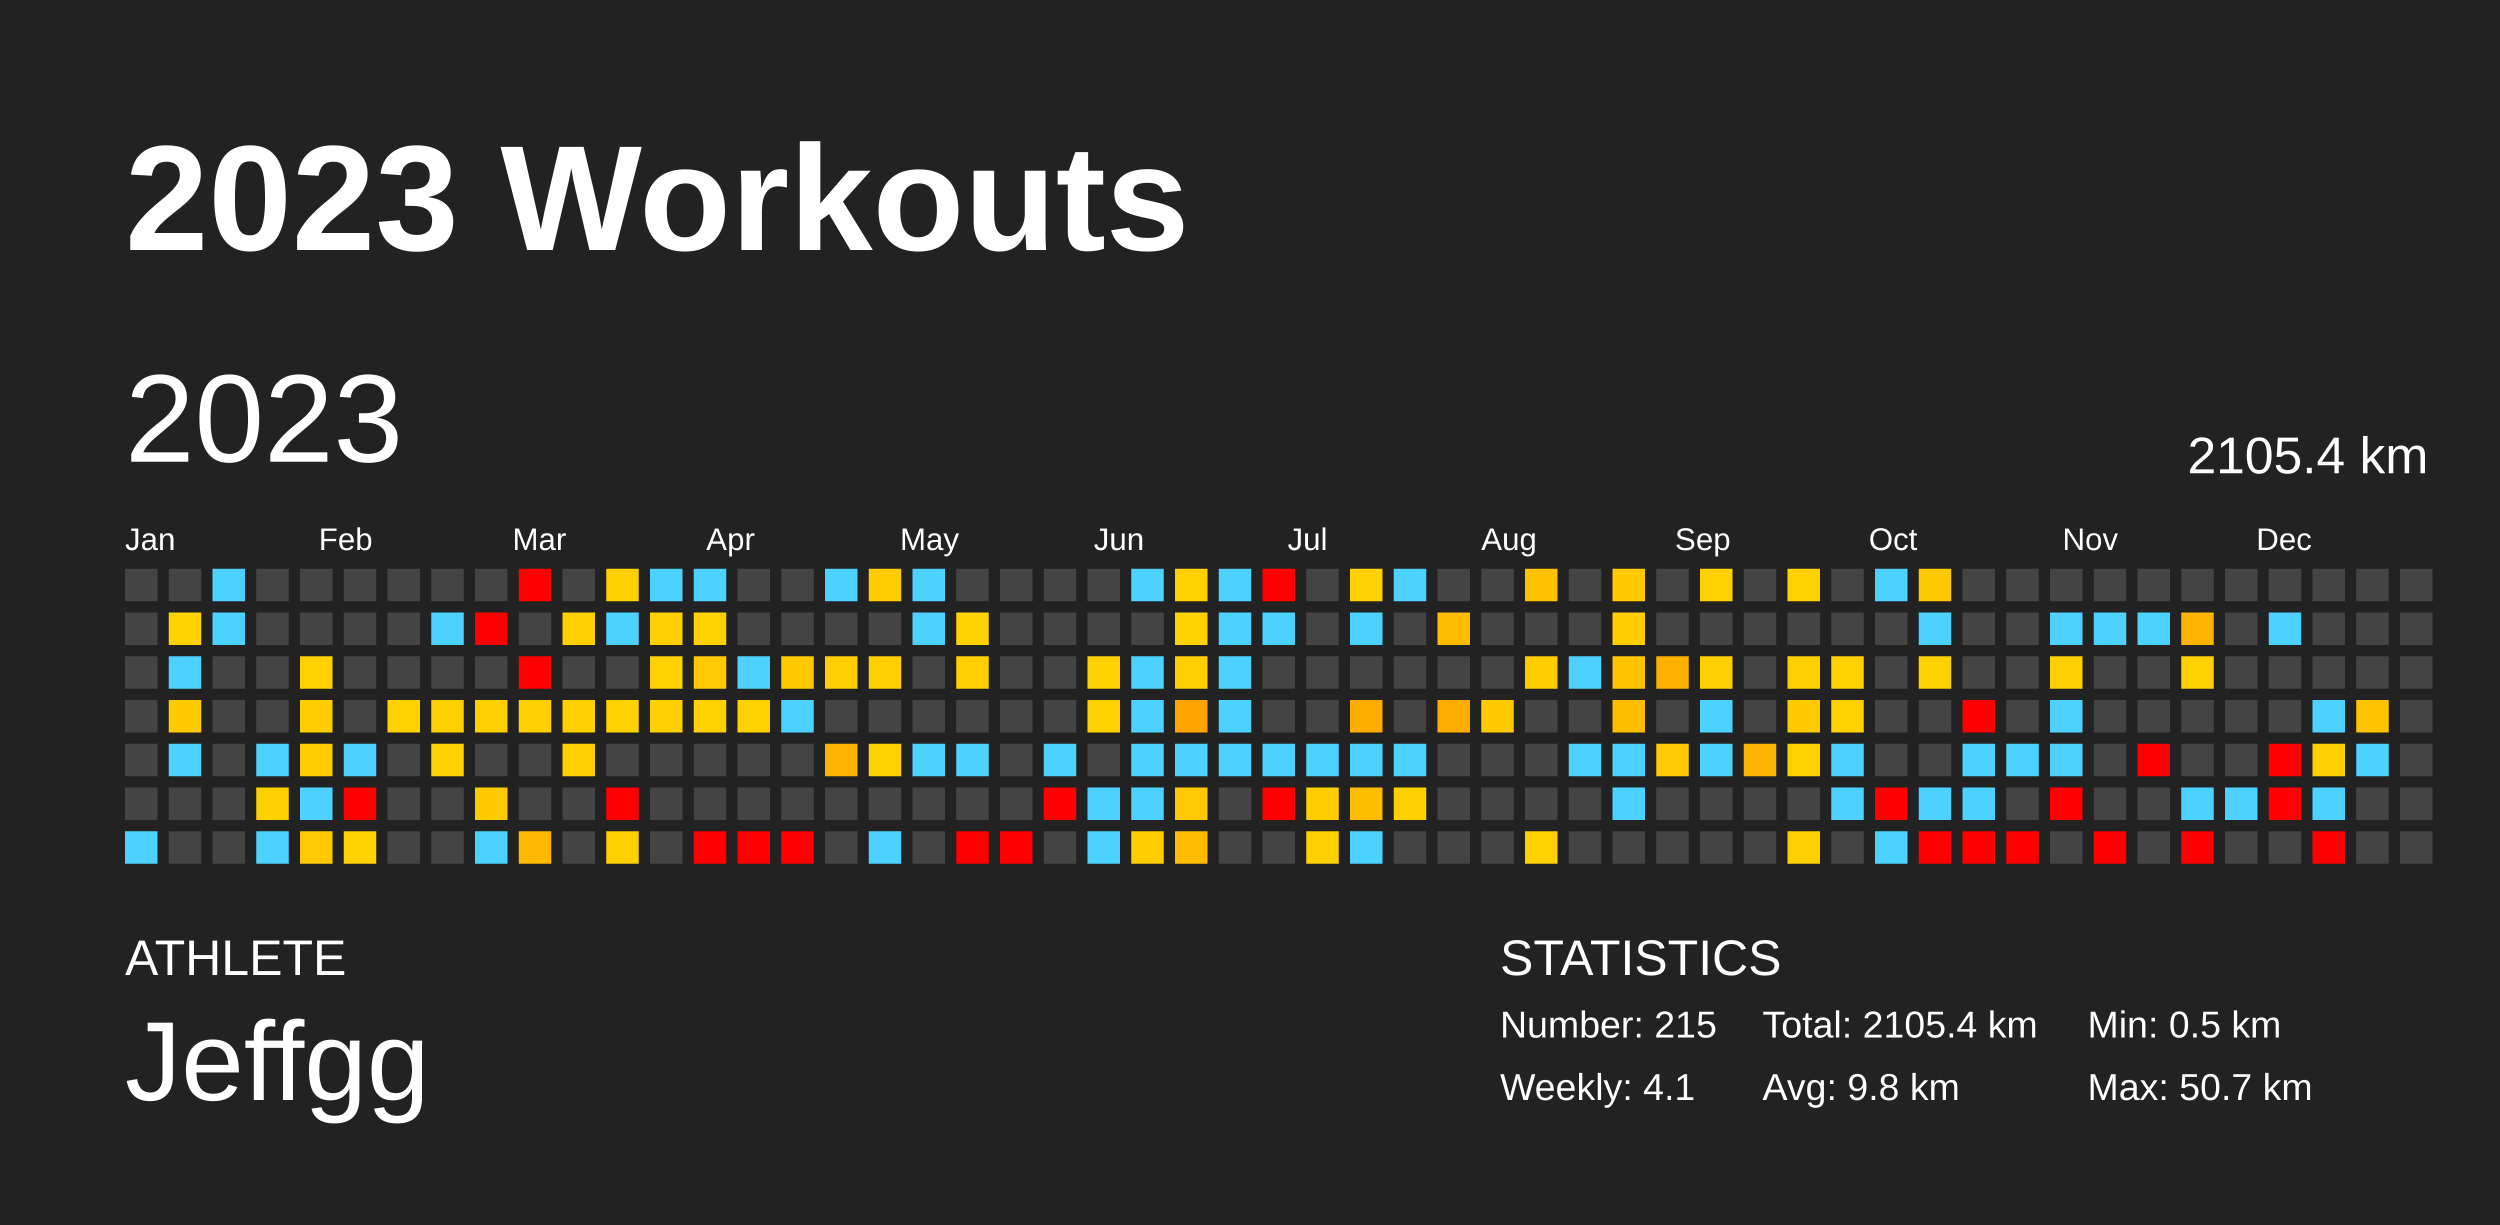
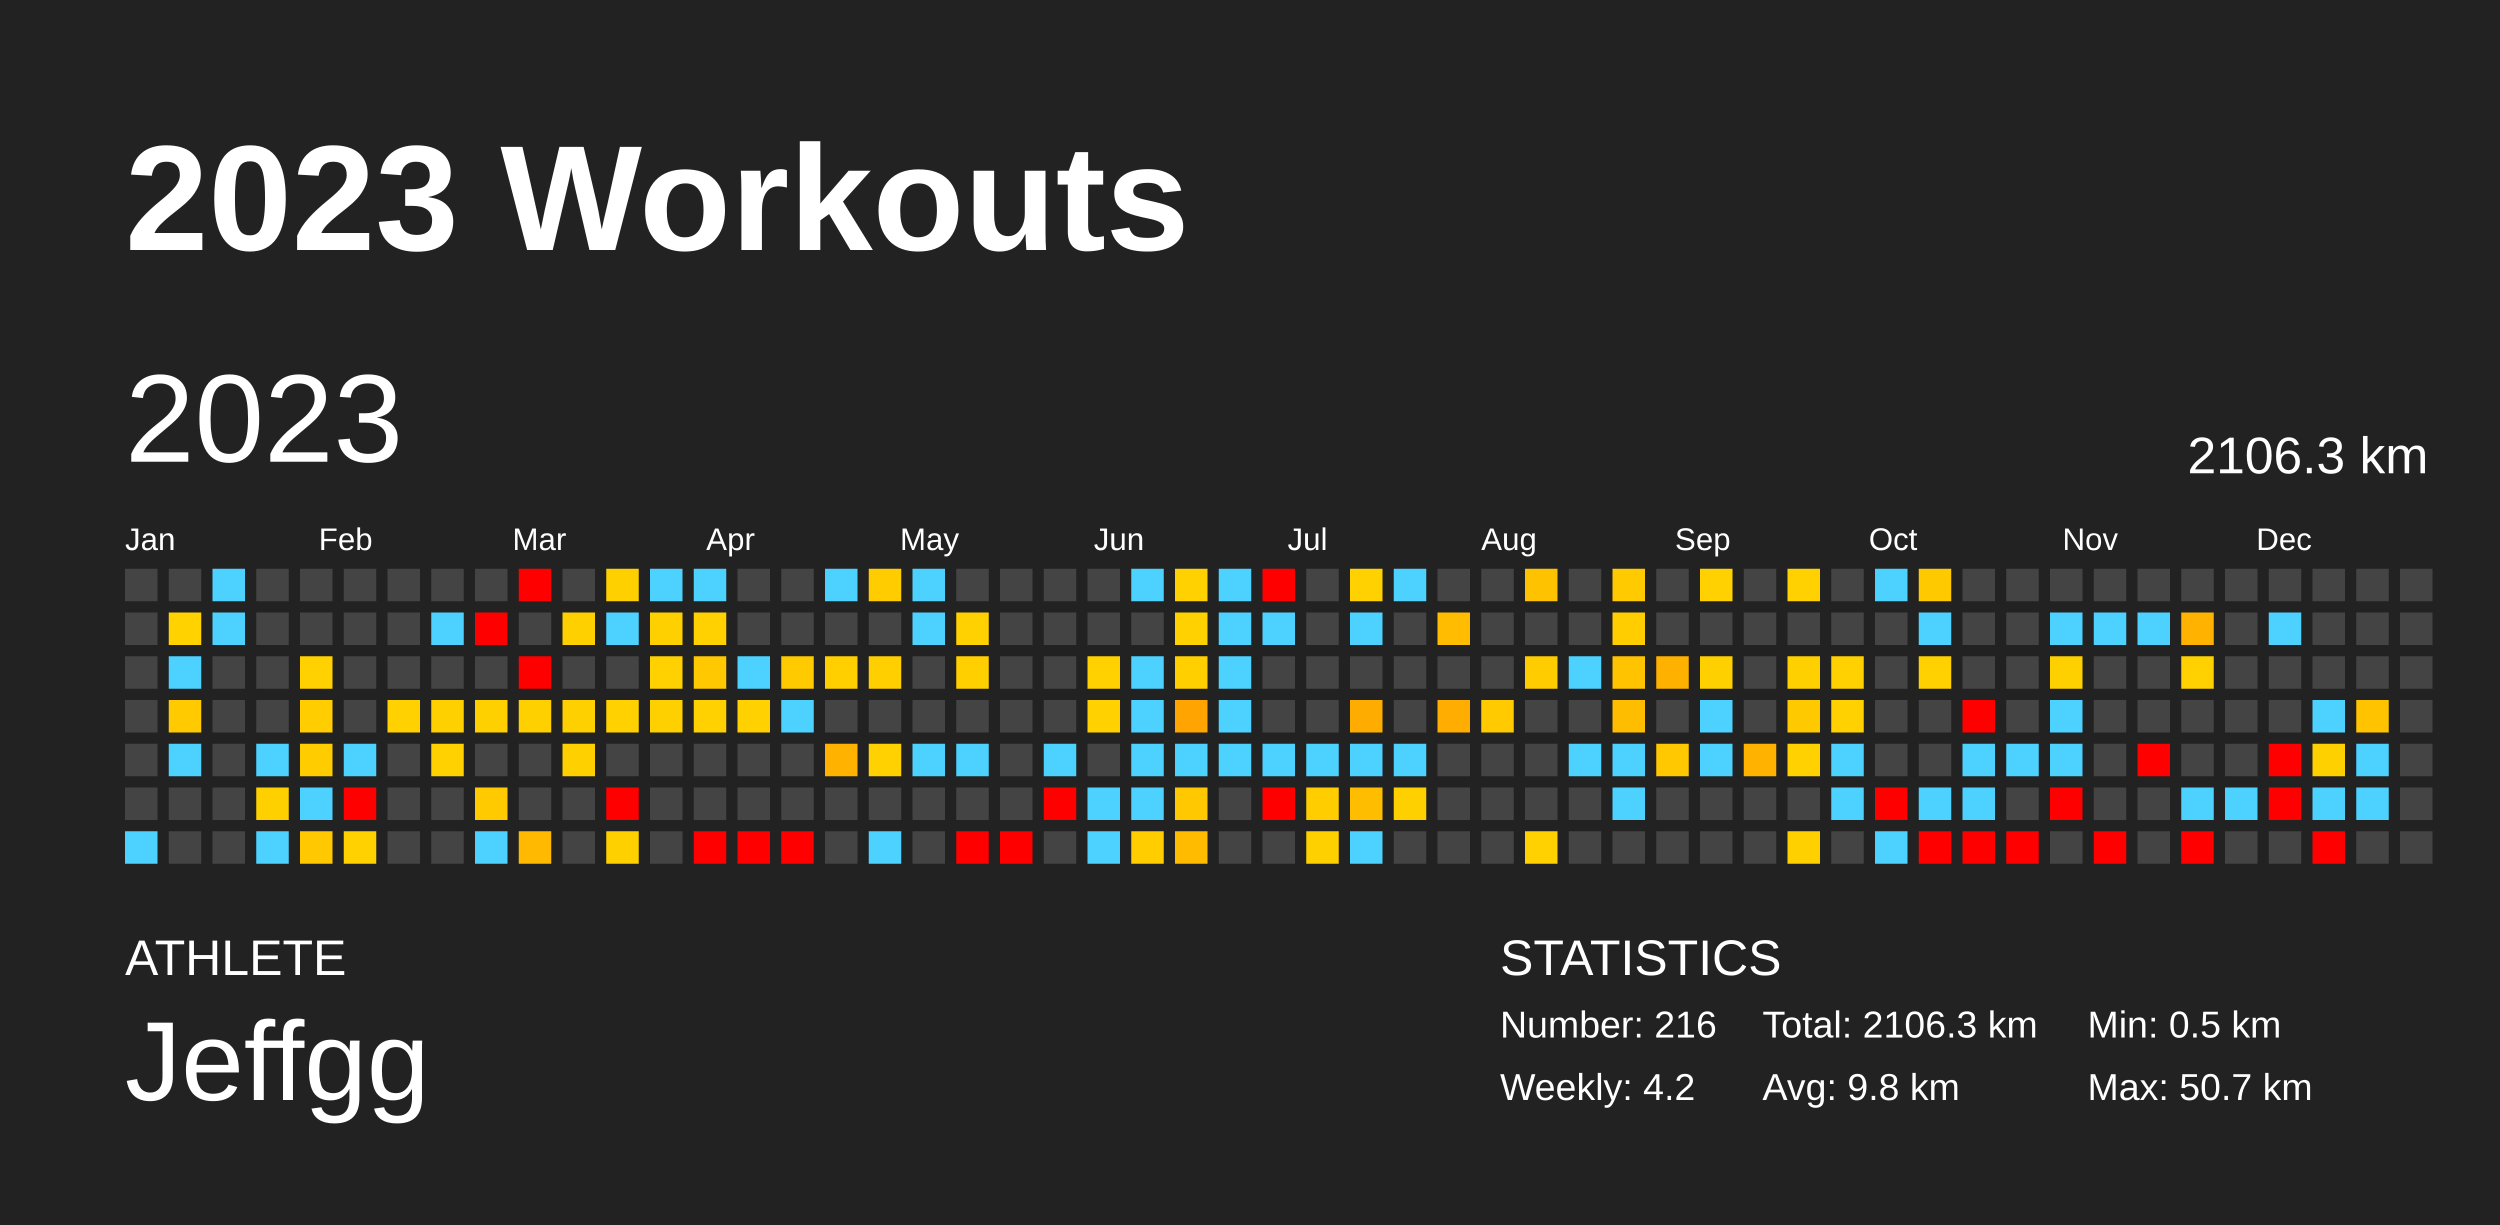
<svg xmlns="http://www.w3.org/2000/svg" baseProfile="full" height="98mm" version="1.1" viewBox="0,0,200,98" width="200mm">
  <defs />
  <rect fill="#222222" height="98" width="200" x="0" y="0" />
  <text fill="#FFFFFF" style="font-size:12px; font-family:Arial; font-weight:bold;" x="10" y="20">2023 Workouts</text>
  <text fill="#FFFFFF" style="font-size:4px; font-family:Arial" x="10" y="78">ATHLETE</text>
  <text fill="#FFFFFF" style="font-size:9px; font-family:Arial" x="10" y="88">Jeffgg</text>
  <text fill="#FFFFFF" style="font-size:4px; font-family:Arial" x="120" y="78">STATISTICS</text>
-   <text fill="#FFFFFF" style="font-size:3px; font-family:Arial" x="120" y="83">Number: 215</text>
-   <text fill="#FFFFFF" style="font-size:3px; font-family:Arial" x="120" y="88">Weekly: 4.1</text>
-   <text fill="#FFFFFF" style="font-size:3px; font-family:Arial" x="141" y="83">Total: 2105.4 km</text>
+   <text fill="#FFFFFF" style="font-size:3px; font-family:Arial" x="120" y="83">Number: 216</text>
+   <text fill="#FFFFFF" style="font-size:3px; font-family:Arial" x="120" y="88">Weekly: 4.2</text>
+   <text fill="#FFFFFF" style="font-size:3px; font-family:Arial" x="141" y="83">Total: 2106.3 km</text>
  <text fill="#FFFFFF" style="font-size:3px; font-family:Arial" x="141" y="88">Avg: 9.8 km</text>
  <text fill="#FFFFFF" style="font-size:3px; font-family:Arial" x="167" y="83">Min: 0.5 km</text>
  <text fill="#FFFFFF" style="font-size:3px; font-family:Arial" x="167" y="88">Max: 50.7 km</text>
  <text dominant-baseline="hanging" fill="#FFFFFF" style="font-size:10.0px; font-family:Arial;" x="10" y="30">2023</text>
-   <text dominant-baseline="hanging" fill="#FFFFFF" style="font-size:4.125px; font-family:Arial;" x="175" y="35">2105.4 km</text>
+   <text dominant-baseline="hanging" fill="#FFFFFF" style="font-size:4.125px; font-family:Arial;" x="175" y="35">2106.3 km</text>
  <text fill="#FFFFFF" style="font-size:2.5px; font-family:Arial" x="10.0" y="44">Jan</text>
  <text fill="#FFFFFF" style="font-size:2.5px; font-family:Arial" x="25.5" y="44">Feb</text>
  <text fill="#FFFFFF" style="font-size:2.5px; font-family:Arial" x="41.0" y="44">Mar</text>
  <text fill="#FFFFFF" style="font-size:2.5px; font-family:Arial" x="56.5" y="44">Apr</text>
  <text fill="#FFFFFF" style="font-size:2.5px; font-family:Arial" x="72.0" y="44">May</text>
  <text fill="#FFFFFF" style="font-size:2.5px; font-family:Arial" x="87.5" y="44">Jun</text>
  <text fill="#FFFFFF" style="font-size:2.5px; font-family:Arial" x="103.0" y="44">Jul</text>
  <text fill="#FFFFFF" style="font-size:2.5px; font-family:Arial" x="118.5" y="44">Aug</text>
  <text fill="#FFFFFF" style="font-size:2.5px; font-family:Arial" x="134.0" y="44">Sep</text>
  <text fill="#FFFFFF" style="font-size:2.5px; font-family:Arial" x="149.5" y="44">Oct</text>
  <text fill="#FFFFFF" style="font-size:2.5px; font-family:Arial" x="165.0" y="44">Nov</text>
  <text fill="#FFFFFF" style="font-size:2.5px; font-family:Arial" x="180.5" y="44">Dec</text>
  <rect fill="#444444" height="2.6" width="2.6" x="10.0" y="45.5" />
  <rect fill="#444444" height="2.6" width="2.6" x="10.0" y="49.0" />
  <rect fill="#444444" height="2.6" width="2.6" x="10.0" y="52.5" />
  <rect fill="#444444" height="2.6" width="2.6" x="10.0" y="56.0" />
  <rect fill="#444444" height="2.6" width="2.6" x="10.0" y="59.5" />
  <rect fill="#444444" height="2.6" width="2.6" x="10.0" y="63.0" />
  <rect fill="#4dd2ff" height="2.6" width="2.6" x="10.0" y="66.5" />
  <rect fill="#444444" height="2.6" width="2.6" x="13.5" y="45.5" />
  <rect fill="#ffd200" height="2.6" width="2.6" x="13.5" y="49.0" />
  <rect fill="#4dd2ff" height="2.6" width="2.6" x="13.5" y="52.5" />
  <rect fill="#ffcb00" height="2.6" width="2.6" x="13.5" y="56.0" />
  <rect fill="#4dd2ff" height="2.6" width="2.6" x="13.5" y="59.5" />
  <rect fill="#444444" height="2.6" width="2.6" x="13.5" y="63.0" />
  <rect fill="#444444" height="2.6" width="2.6" x="13.5" y="66.5" />
  <rect fill="#4dd2ff" height="2.6" width="2.6" x="17.0" y="45.5" />
  <rect fill="#4dd2ff" height="2.6" width="2.6" x="17.0" y="49.0" />
  <rect fill="#444444" height="2.6" width="2.6" x="17.0" y="52.5" />
  <rect fill="#444444" height="2.6" width="2.6" x="17.0" y="56.0" />
  <rect fill="#444444" height="2.6" width="2.6" x="17.0" y="59.5" />
  <rect fill="#444444" height="2.6" width="2.6" x="17.0" y="63.0" />
  <rect fill="#444444" height="2.6" width="2.6" x="17.0" y="66.5" />
  <rect fill="#444444" height="2.6" width="2.6" x="20.5" y="45.5" />
  <rect fill="#444444" height="2.6" width="2.6" x="20.5" y="49.0" />
  <rect fill="#444444" height="2.6" width="2.6" x="20.5" y="52.5" />
  <rect fill="#444444" height="2.6" width="2.6" x="20.5" y="56.0" />
  <rect fill="#4dd2ff" height="2.6" width="2.6" x="20.5" y="59.5" />
  <rect fill="#ffd000" height="2.6" width="2.6" x="20.5" y="63.0" />
  <rect fill="#4dd2ff" height="2.6" width="2.6" x="20.5" y="66.5" />
  <rect fill="#444444" height="2.6" width="2.6" x="24.0" y="45.5" />
  <rect fill="#444444" height="2.6" width="2.6" x="24.0" y="49.0" />
  <rect fill="#ffd100" height="2.6" width="2.6" x="24.0" y="52.5" />
  <rect fill="#ffcd00" height="2.6" width="2.6" x="24.0" y="56.0" />
  <rect fill="#ffcc00" height="2.6" width="2.6" x="24.0" y="59.5" />
  <rect fill="#4dd2ff" height="2.6" width="2.6" x="24.0" y="63.0" />
  <rect fill="#ffc800" height="2.6" width="2.6" x="24.0" y="66.5" />
  <rect fill="#444444" height="2.6" width="2.6" x="27.5" y="45.5" />
  <rect fill="#444444" height="2.6" width="2.6" x="27.5" y="49.0" />
  <rect fill="#444444" height="2.6" width="2.6" x="27.5" y="52.5" />
  <rect fill="#444444" height="2.6" width="2.6" x="27.5" y="56.0" />
  <rect fill="#4dd2ff" height="2.6" width="2.6" x="27.5" y="59.5" />
  <rect fill="red" height="2.6" width="2.6" x="27.5" y="63.0" />
  <rect fill="#ffd100" height="2.6" width="2.6" x="27.5" y="66.5" />
  <rect fill="#444444" height="2.6" width="2.6" x="31.0" y="45.5" />
  <rect fill="#444444" height="2.6" width="2.6" x="31.0" y="49.0" />
  <rect fill="#444444" height="2.6" width="2.6" x="31.0" y="52.5" />
  <rect fill="#ffd100" height="2.6" width="2.6" x="31.0" y="56.0" />
  <rect fill="#444444" height="2.6" width="2.6" x="31.0" y="59.5" />
  <rect fill="#444444" height="2.6" width="2.6" x="31.0" y="63.0" />
  <rect fill="#444444" height="2.6" width="2.6" x="31.0" y="66.5" />
  <rect fill="#444444" height="2.6" width="2.6" x="34.5" y="45.5" />
  <rect fill="#4dd2ff" height="2.6" width="2.6" x="34.5" y="49.0" />
  <rect fill="#444444" height="2.6" width="2.6" x="34.5" y="52.5" />
  <rect fill="#ffd000" height="2.6" width="2.6" x="34.5" y="56.0" />
  <rect fill="#ffd100" height="2.6" width="2.6" x="34.5" y="59.5" />
  <rect fill="#444444" height="2.6" width="2.6" x="34.5" y="63.0" />
  <rect fill="#444444" height="2.6" width="2.6" x="34.5" y="66.5" />
  <rect fill="#444444" height="2.6" width="2.6" x="38.0" y="45.5" />
  <rect fill="red" height="2.6" width="2.6" x="38.0" y="49.0" />
  <rect fill="#444444" height="2.6" width="2.6" x="38.0" y="52.5" />
  <rect fill="#ffd000" height="2.6" width="2.6" x="38.0" y="56.0" />
  <rect fill="#444444" height="2.6" width="2.6" x="38.0" y="59.5" />
  <rect fill="#ffcb00" height="2.6" width="2.6" x="38.0" y="63.0" />
  <rect fill="#4dd2ff" height="2.6" width="2.6" x="38.0" y="66.5" />
  <rect fill="red" height="2.6" width="2.6" x="41.5" y="45.5" />
  <rect fill="#444444" height="2.6" width="2.6" x="41.5" y="49.0" />
  <rect fill="red" height="2.6" width="2.6" x="41.5" y="52.5" />
  <rect fill="#ffd000" height="2.6" width="2.6" x="41.5" y="56.0" />
  <rect fill="#444444" height="2.6" width="2.6" x="41.5" y="59.5" />
  <rect fill="#444444" height="2.6" width="2.6" x="41.5" y="63.0" />
  <rect fill="#ffb900" height="2.6" width="2.6" x="41.5" y="66.5" />
  <rect fill="#444444" height="2.6" width="2.6" x="45.0" y="45.5" />
  <rect fill="#ffd000" height="2.6" width="2.6" x="45.0" y="49.0" />
  <rect fill="#444444" height="2.6" width="2.6" x="45.0" y="52.5" />
  <rect fill="#ffd000" height="2.6" width="2.6" x="45.0" y="56.0" />
  <rect fill="#ffd000" height="2.6" width="2.6" x="45.0" y="59.5" />
  <rect fill="#444444" height="2.6" width="2.6" x="45.0" y="63.0" />
  <rect fill="#444444" height="2.6" width="2.6" x="45.0" y="66.5" />
  <rect fill="#ffd000" height="2.6" width="2.6" x="48.5" y="45.5" />
  <rect fill="#4dd2ff" height="2.6" width="2.6" x="48.5" y="49.0" />
  <rect fill="#444444" height="2.6" width="2.6" x="48.5" y="52.5" />
  <rect fill="#ffd100" height="2.6" width="2.6" x="48.5" y="56.0" />
  <rect fill="#444444" height="2.6" width="2.6" x="48.5" y="59.5" />
  <rect fill="red" height="2.6" width="2.6" x="48.5" y="63.0" />
  <rect fill="#ffd000" height="2.6" width="2.6" x="48.5" y="66.5" />
  <rect fill="#4dd2ff" height="2.6" width="2.6" x="52.0" y="45.5" />
  <rect fill="#ffd000" height="2.6" width="2.6" x="52.0" y="49.0" />
  <rect fill="#ffd100" height="2.6" width="2.6" x="52.0" y="52.5" />
  <rect fill="#ffd000" height="2.6" width="2.6" x="52.0" y="56.0" />
  <rect fill="#444444" height="2.6" width="2.6" x="52.0" y="59.5" />
  <rect fill="#444444" height="2.6" width="2.6" x="52.0" y="63.0" />
  <rect fill="#444444" height="2.6" width="2.6" x="52.0" y="66.5" />
  <rect fill="#4dd2ff" height="2.6" width="2.6" x="55.5" y="45.5" />
  <rect fill="#ffd100" height="2.6" width="2.6" x="55.5" y="49.0" />
  <rect fill="#ffc800" height="2.6" width="2.6" x="55.5" y="52.5" />
  <rect fill="#ffd100" height="2.6" width="2.6" x="55.5" y="56.0" />
  <rect fill="#444444" height="2.6" width="2.6" x="55.5" y="59.5" />
  <rect fill="#444444" height="2.6" width="2.6" x="55.5" y="63.0" />
  <rect fill="red" height="2.6" width="2.6" x="55.5" y="66.5" />
  <rect fill="#444444" height="2.6" width="2.6" x="59.0" y="45.5" />
  <rect fill="#444444" height="2.6" width="2.6" x="59.0" y="49.0" />
  <rect fill="#4dd2ff" height="2.6" width="2.6" x="59.0" y="52.5" />
  <rect fill="#ffd100" height="2.6" width="2.6" x="59.0" y="56.0" />
  <rect fill="#444444" height="2.6" width="2.6" x="59.0" y="59.5" />
  <rect fill="#444444" height="2.6" width="2.6" x="59.0" y="63.0" />
  <rect fill="red" height="2.6" width="2.6" x="59.0" y="66.5" />
  <rect fill="#444444" height="2.6" width="2.6" x="62.5" y="45.5" />
  <rect fill="#444444" height="2.6" width="2.6" x="62.5" y="49.0" />
  <rect fill="#ffcb00" height="2.6" width="2.6" x="62.5" y="52.5" />
  <rect fill="#4dd2ff" height="2.6" width="2.6" x="62.5" y="56.0" />
  <rect fill="#444444" height="2.6" width="2.6" x="62.5" y="59.5" />
  <rect fill="#444444" height="2.6" width="2.6" x="62.5" y="63.0" />
  <rect fill="red" height="2.6" width="2.6" x="62.5" y="66.5" />
  <rect fill="#4dd2ff" height="2.6" width="2.6" x="66.0" y="45.5" />
  <rect fill="#444444" height="2.6" width="2.6" x="66.0" y="49.0" />
  <rect fill="#ffcf00" height="2.6" width="2.6" x="66.0" y="52.5" />
  <rect fill="#444444" height="2.6" width="2.6" x="66.0" y="56.0" />
  <rect fill="#ffb300" height="2.6" width="2.6" x="66.0" y="59.5" />
  <rect fill="#444444" height="2.6" width="2.6" x="66.0" y="63.0" />
  <rect fill="#444444" height="2.6" width="2.6" x="66.0" y="66.5" />
  <rect fill="#ffcc00" height="2.6" width="2.6" x="69.5" y="45.5" />
  <rect fill="#444444" height="2.6" width="2.6" x="69.5" y="49.0" />
  <rect fill="#ffcf00" height="2.6" width="2.6" x="69.5" y="52.5" />
  <rect fill="#444444" height="2.6" width="2.6" x="69.5" y="56.0" />
  <rect fill="#ffd100" height="2.6" width="2.6" x="69.5" y="59.5" />
  <rect fill="#444444" height="2.6" width="2.6" x="69.5" y="63.0" />
  <rect fill="#4dd2ff" height="2.6" width="2.6" x="69.5" y="66.5" />
  <rect fill="#4dd2ff" height="2.6" width="2.6" x="73.0" y="45.5" />
  <rect fill="#4dd2ff" height="2.6" width="2.6" x="73.0" y="49.0" />
  <rect fill="#444444" height="2.6" width="2.6" x="73.0" y="52.5" />
  <rect fill="#444444" height="2.6" width="2.6" x="73.0" y="56.0" />
  <rect fill="#4dd2ff" height="2.6" width="2.6" x="73.0" y="59.5" />
  <rect fill="#444444" height="2.6" width="2.6" x="73.0" y="63.0" />
  <rect fill="#444444" height="2.6" width="2.6" x="73.0" y="66.5" />
  <rect fill="#444444" height="2.6" width="2.6" x="76.5" y="45.5" />
  <rect fill="#ffd100" height="2.6" width="2.6" x="76.5" y="49.0" />
  <rect fill="#ffcf00" height="2.6" width="2.6" x="76.5" y="52.5" />
  <rect fill="#444444" height="2.6" width="2.6" x="76.5" y="56.0" />
  <rect fill="#4dd2ff" height="2.6" width="2.6" x="76.5" y="59.5" />
  <rect fill="#444444" height="2.6" width="2.6" x="76.5" y="63.0" />
  <rect fill="red" height="2.6" width="2.6" x="76.5" y="66.5" />
  <rect fill="#444444" height="2.6" width="2.6" x="80.0" y="45.5" />
  <rect fill="#444444" height="2.6" width="2.6" x="80.0" y="49.0" />
  <rect fill="#444444" height="2.6" width="2.6" x="80.0" y="52.5" />
  <rect fill="#444444" height="2.6" width="2.6" x="80.0" y="56.0" />
  <rect fill="#444444" height="2.6" width="2.6" x="80.0" y="59.5" />
  <rect fill="#444444" height="2.6" width="2.6" x="80.0" y="63.0" />
  <rect fill="red" height="2.6" width="2.6" x="80.0" y="66.5" />
  <rect fill="#444444" height="2.6" width="2.6" x="83.5" y="45.5" />
  <rect fill="#444444" height="2.6" width="2.6" x="83.5" y="49.0" />
  <rect fill="#444444" height="2.6" width="2.6" x="83.5" y="52.5" />
  <rect fill="#444444" height="2.6" width="2.6" x="83.5" y="56.0" />
  <rect fill="#4dd2ff" height="2.6" width="2.6" x="83.5" y="59.5" />
  <rect fill="red" height="2.6" width="2.6" x="83.5" y="63.0" />
  <rect fill="#444444" height="2.6" width="2.6" x="83.5" y="66.5" />
  <rect fill="#444444" height="2.6" width="2.6" x="87.0" y="45.5" />
  <rect fill="#444444" height="2.6" width="2.6" x="87.0" y="49.0" />
  <rect fill="#ffd100" height="2.6" width="2.6" x="87.0" y="52.5" />
  <rect fill="#ffd100" height="2.6" width="2.6" x="87.0" y="56.0" />
  <rect fill="#444444" height="2.6" width="2.6" x="87.0" y="59.5" />
  <rect fill="#4dd2ff" height="2.6" width="2.6" x="87.0" y="63.0" />
  <rect fill="#4dd2ff" height="2.6" width="2.6" x="87.0" y="66.5" />
  <rect fill="#4dd2ff" height="2.6" width="2.6" x="90.5" y="45.5" />
  <rect fill="#444444" height="2.6" width="2.6" x="90.5" y="49.0" />
  <rect fill="#4dd2ff" height="2.6" width="2.6" x="90.5" y="52.5" />
  <rect fill="#4dd2ff" height="2.6" width="2.6" x="90.5" y="56.0" />
  <rect fill="#4dd2ff" height="2.6" width="2.6" x="90.5" y="59.5" />
  <rect fill="#4dd2ff" height="2.6" width="2.6" x="90.5" y="63.0" />
  <rect fill="#ffcd00" height="2.6" width="2.6" x="90.5" y="66.5" />
  <rect fill="#ffd100" height="2.6" width="2.6" x="94.0" y="45.5" />
  <rect fill="#ffd100" height="2.6" width="2.6" x="94.0" y="49.0" />
  <rect fill="#ffcf00" height="2.6" width="2.6" x="94.0" y="52.5" />
  <rect fill="#ffa400" height="2.6" width="2.6" x="94.0" y="56.0" />
  <rect fill="#4dd2ff" height="2.6" width="2.6" x="94.0" y="59.5" />
  <rect fill="#ffc800" height="2.6" width="2.6" x="94.0" y="63.0" />
  <rect fill="#ffbb00" height="2.6" width="2.6" x="94.0" y="66.5" />
  <rect fill="#4dd2ff" height="2.6" width="2.6" x="97.5" y="45.5" />
  <rect fill="#4dd2ff" height="2.6" width="2.6" x="97.5" y="49.0" />
  <rect fill="#4dd2ff" height="2.6" width="2.6" x="97.5" y="52.5" />
  <rect fill="#4dd2ff" height="2.6" width="2.6" x="97.5" y="56.0" />
  <rect fill="#4dd2ff" height="2.6" width="2.6" x="97.5" y="59.5" />
  <rect fill="#444444" height="2.6" width="2.6" x="97.5" y="63.0" />
  <rect fill="#444444" height="2.6" width="2.6" x="97.5" y="66.5" />
  <rect fill="red" height="2.6" width="2.6" x="101.0" y="45.5" />
  <rect fill="#4dd2ff" height="2.6" width="2.6" x="101.0" y="49.0" />
  <rect fill="#444444" height="2.6" width="2.6" x="101.0" y="52.5" />
  <rect fill="#444444" height="2.6" width="2.6" x="101.0" y="56.0" />
  <rect fill="#4dd2ff" height="2.6" width="2.6" x="101.0" y="59.5" />
  <rect fill="red" height="2.6" width="2.6" x="101.0" y="63.0" />
  <rect fill="#444444" height="2.6" width="2.6" x="101.0" y="66.5" />
  <rect fill="#444444" height="2.6" width="2.6" x="104.5" y="45.5" />
  <rect fill="#444444" height="2.6" width="2.6" x="104.5" y="49.0" />
  <rect fill="#444444" height="2.6" width="2.6" x="104.5" y="52.5" />
  <rect fill="#444444" height="2.6" width="2.6" x="104.5" y="56.0" />
  <rect fill="#4dd2ff" height="2.6" width="2.6" x="104.5" y="59.5" />
  <rect fill="#ffcd00" height="2.6" width="2.6" x="104.5" y="63.0" />
  <rect fill="#ffd000" height="2.6" width="2.6" x="104.5" y="66.5" />
  <rect fill="#ffd100" height="2.6" width="2.6" x="108.0" y="45.5" />
  <rect fill="#4dd2ff" height="2.6" width="2.6" x="108.0" y="49.0" />
  <rect fill="#444444" height="2.6" width="2.6" x="108.0" y="52.5" />
  <rect fill="#ffac00" height="2.6" width="2.6" x="108.0" y="56.0" />
  <rect fill="#4dd2ff" height="2.6" width="2.6" x="108.0" y="59.5" />
  <rect fill="#ffbd00" height="2.6" width="2.6" x="108.0" y="63.0" />
  <rect fill="#4dd2ff" height="2.6" width="2.6" x="108.0" y="66.5" />
  <rect fill="#4dd2ff" height="2.6" width="2.6" x="111.5" y="45.5" />
  <rect fill="#444444" height="2.6" width="2.6" x="111.5" y="49.0" />
  <rect fill="#444444" height="2.6" width="2.6" x="111.5" y="52.5" />
  <rect fill="#444444" height="2.6" width="2.6" x="111.5" y="56.0" />
  <rect fill="#4dd2ff" height="2.6" width="2.6" x="111.5" y="59.5" />
  <rect fill="#ffd000" height="2.6" width="2.6" x="111.5" y="63.0" />
  <rect fill="#444444" height="2.6" width="2.6" x="111.5" y="66.5" />
  <rect fill="#444444" height="2.6" width="2.6" x="115.0" y="45.5" />
  <rect fill="#ffbc00" height="2.6" width="2.6" x="115.0" y="49.0" />
  <rect fill="#444444" height="2.6" width="2.6" x="115.0" y="52.5" />
  <rect fill="#ffad00" height="2.6" width="2.6" x="115.0" y="56.0" />
  <rect fill="#444444" height="2.6" width="2.6" x="115.0" y="59.5" />
  <rect fill="#444444" height="2.6" width="2.6" x="115.0" y="63.0" />
  <rect fill="#444444" height="2.6" width="2.6" x="115.0" y="66.5" />
  <rect fill="#444444" height="2.6" width="2.6" x="118.5" y="45.5" />
  <rect fill="#444444" height="2.6" width="2.6" x="118.5" y="49.0" />
  <rect fill="#444444" height="2.6" width="2.6" x="118.5" y="52.5" />
  <rect fill="#ffca00" height="2.6" width="2.6" x="118.5" y="56.0" />
  <rect fill="#444444" height="2.6" width="2.6" x="118.5" y="59.5" />
  <rect fill="#444444" height="2.6" width="2.6" x="118.5" y="63.0" />
  <rect fill="#444444" height="2.6" width="2.6" x="118.5" y="66.5" />
  <rect fill="#ffc200" height="2.6" width="2.6" x="122.0" y="45.5" />
  <rect fill="#444444" height="2.6" width="2.6" x="122.0" y="49.0" />
  <rect fill="#ffcc00" height="2.6" width="2.6" x="122.0" y="52.5" />
  <rect fill="#444444" height="2.6" width="2.6" x="122.0" y="56.0" />
  <rect fill="#444444" height="2.6" width="2.6" x="122.0" y="59.5" />
  <rect fill="#444444" height="2.6" width="2.6" x="122.0" y="63.0" />
  <rect fill="#ffd100" height="2.6" width="2.6" x="122.0" y="66.5" />
  <rect fill="#444444" height="2.6" width="2.6" x="125.5" y="45.5" />
  <rect fill="#444444" height="2.6" width="2.6" x="125.5" y="49.0" />
  <rect fill="#4dd2ff" height="2.6" width="2.6" x="125.5" y="52.5" />
  <rect fill="#444444" height="2.6" width="2.6" x="125.5" y="56.0" />
  <rect fill="#4dd2ff" height="2.6" width="2.6" x="125.5" y="59.5" />
  <rect fill="#444444" height="2.6" width="2.6" x="125.5" y="63.0" />
  <rect fill="#444444" height="2.6" width="2.6" x="125.5" y="66.5" />
  <rect fill="#ffcb00" height="2.6" width="2.6" x="129.0" y="45.5" />
  <rect fill="#ffcd00" height="2.6" width="2.6" x="129.0" y="49.0" />
  <rect fill="#ffc300" height="2.6" width="2.6" x="129.0" y="52.5" />
  <rect fill="#ffbd00" height="2.6" width="2.6" x="129.0" y="56.0" />
  <rect fill="#4dd2ff" height="2.6" width="2.6" x="129.0" y="59.5" />
  <rect fill="#4dd2ff" height="2.6" width="2.6" x="129.0" y="63.0" />
  <rect fill="#444444" height="2.6" width="2.6" x="129.0" y="66.5" />
  <rect fill="#444444" height="2.6" width="2.6" x="132.5" y="45.5" />
  <rect fill="#444444" height="2.6" width="2.6" x="132.5" y="49.0" />
  <rect fill="#ffb100" height="2.6" width="2.6" x="132.5" y="52.5" />
  <rect fill="#444444" height="2.6" width="2.6" x="132.5" y="56.0" />
  <rect fill="#ffc800" height="2.6" width="2.6" x="132.5" y="59.5" />
  <rect fill="#444444" height="2.6" width="2.6" x="132.5" y="63.0" />
  <rect fill="#444444" height="2.6" width="2.6" x="132.5" y="66.5" />
  <rect fill="#ffd100" height="2.6" width="2.6" x="136.0" y="45.5" />
  <rect fill="#444444" height="2.6" width="2.6" x="136.0" y="49.0" />
  <rect fill="#ffd000" height="2.6" width="2.6" x="136.0" y="52.5" />
  <rect fill="#4dd2ff" height="2.6" width="2.6" x="136.0" y="56.0" />
  <rect fill="#4dd2ff" height="2.6" width="2.6" x="136.0" y="59.5" />
  <rect fill="#444444" height="2.6" width="2.6" x="136.0" y="63.0" />
  <rect fill="#444444" height="2.6" width="2.6" x="136.0" y="66.5" />
  <rect fill="#444444" height="2.6" width="2.6" x="139.5" y="45.5" />
  <rect fill="#444444" height="2.6" width="2.6" x="139.5" y="49.0" />
  <rect fill="#444444" height="2.6" width="2.6" x="139.5" y="52.5" />
  <rect fill="#444444" height="2.6" width="2.6" x="139.5" y="56.0" />
  <rect fill="#ffb300" height="2.6" width="2.6" x="139.5" y="59.5" />
  <rect fill="#444444" height="2.6" width="2.6" x="139.5" y="63.0" />
  <rect fill="#444444" height="2.6" width="2.6" x="139.5" y="66.5" />
  <rect fill="#ffd100" height="2.6" width="2.6" x="143.0" y="45.5" />
  <rect fill="#444444" height="2.6" width="2.6" x="143.0" y="49.0" />
  <rect fill="#ffd000" height="2.6" width="2.6" x="143.0" y="52.5" />
  <rect fill="#ffc900" height="2.6" width="2.6" x="143.0" y="56.0" />
  <rect fill="#ffd100" height="2.6" width="2.6" x="143.0" y="59.5" />
  <rect fill="#444444" height="2.6" width="2.6" x="143.0" y="63.0" />
  <rect fill="#ffd000" height="2.6" width="2.6" x="143.0" y="66.5" />
  <rect fill="#444444" height="2.6" width="2.6" x="146.5" y="45.5" />
  <rect fill="#444444" height="2.6" width="2.6" x="146.5" y="49.0" />
  <rect fill="#ffd100" height="2.6" width="2.6" x="146.5" y="52.5" />
  <rect fill="#ffd100" height="2.6" width="2.6" x="146.5" y="56.0" />
  <rect fill="#4dd2ff" height="2.6" width="2.6" x="146.5" y="59.5" />
  <rect fill="#4dd2ff" height="2.6" width="2.6" x="146.5" y="63.0" />
  <rect fill="#444444" height="2.6" width="2.6" x="146.5" y="66.5" />
  <rect fill="#4dd2ff" height="2.6" width="2.6" x="150.0" y="45.5" />
  <rect fill="#444444" height="2.6" width="2.6" x="150.0" y="49.0" />
  <rect fill="#444444" height="2.6" width="2.6" x="150.0" y="52.5" />
  <rect fill="#444444" height="2.6" width="2.6" x="150.0" y="56.0" />
  <rect fill="#444444" height="2.6" width="2.6" x="150.0" y="59.5" />
  <rect fill="red" height="2.6" width="2.6" x="150.0" y="63.0" />
  <rect fill="#4dd2ff" height="2.6" width="2.6" x="150.0" y="66.5" />
  <rect fill="#ffc900" height="2.6" width="2.6" x="153.5" y="45.5" />
  <rect fill="#4dd2ff" height="2.6" width="2.6" x="153.5" y="49.0" />
  <rect fill="#ffd100" height="2.6" width="2.6" x="153.5" y="52.5" />
  <rect fill="#444444" height="2.6" width="2.6" x="153.5" y="56.0" />
  <rect fill="#444444" height="2.6" width="2.6" x="153.5" y="59.5" />
  <rect fill="#4dd2ff" height="2.6" width="2.6" x="153.5" y="63.0" />
  <rect fill="red" height="2.6" width="2.6" x="153.5" y="66.5" />
  <rect fill="#444444" height="2.6" width="2.6" x="157.0" y="45.5" />
  <rect fill="#444444" height="2.6" width="2.6" x="157.0" y="49.0" />
  <rect fill="#444444" height="2.6" width="2.6" x="157.0" y="52.5" />
  <rect fill="red" height="2.6" width="2.6" x="157.0" y="56.0" />
  <rect fill="#4dd2ff" height="2.6" width="2.6" x="157.0" y="59.5" />
  <rect fill="#4dd2ff" height="2.6" width="2.6" x="157.0" y="63.0" />
  <rect fill="red" height="2.6" width="2.6" x="157.0" y="66.5" />
  <rect fill="#444444" height="2.6" width="2.6" x="160.5" y="45.5" />
  <rect fill="#444444" height="2.6" width="2.6" x="160.5" y="49.0" />
  <rect fill="#444444" height="2.6" width="2.6" x="160.5" y="52.5" />
  <rect fill="#444444" height="2.6" width="2.6" x="160.5" y="56.0" />
  <rect fill="#4dd2ff" height="2.6" width="2.6" x="160.5" y="59.5" />
  <rect fill="#444444" height="2.6" width="2.6" x="160.5" y="63.0" />
  <rect fill="red" height="2.6" width="2.6" x="160.5" y="66.5" />
  <rect fill="#444444" height="2.6" width="2.6" x="164.0" y="45.5" />
  <rect fill="#4dd2ff" height="2.6" width="2.6" x="164.0" y="49.0" />
  <rect fill="#ffd000" height="2.6" width="2.6" x="164.0" y="52.5" />
  <rect fill="#4dd2ff" height="2.6" width="2.6" x="164.0" y="56.0" />
  <rect fill="#4dd2ff" height="2.6" width="2.6" x="164.0" y="59.5" />
  <rect fill="red" height="2.6" width="2.6" x="164.0" y="63.0" />
  <rect fill="#444444" height="2.6" width="2.6" x="164.0" y="66.5" />
  <rect fill="#444444" height="2.6" width="2.6" x="167.5" y="45.5" />
  <rect fill="#4dd2ff" height="2.6" width="2.6" x="167.5" y="49.0" />
  <rect fill="#444444" height="2.6" width="2.6" x="167.5" y="52.5" />
  <rect fill="#444444" height="2.6" width="2.6" x="167.5" y="56.0" />
  <rect fill="#444444" height="2.6" width="2.6" x="167.5" y="59.5" />
  <rect fill="#444444" height="2.6" width="2.6" x="167.5" y="63.0" />
  <rect fill="red" height="2.6" width="2.6" x="167.5" y="66.5" />
  <rect fill="#444444" height="2.6" width="2.6" x="171.0" y="45.5" />
  <rect fill="#4dd2ff" height="2.6" width="2.6" x="171.0" y="49.0" />
  <rect fill="#444444" height="2.6" width="2.6" x="171.0" y="52.5" />
  <rect fill="#444444" height="2.6" width="2.6" x="171.0" y="56.0" />
  <rect fill="red" height="2.6" width="2.6" x="171.0" y="59.5" />
  <rect fill="#444444" height="2.6" width="2.6" x="171.0" y="63.0" />
  <rect fill="#444444" height="2.6" width="2.6" x="171.0" y="66.5" />
  <rect fill="#444444" height="2.6" width="2.6" x="174.5" y="45.5" />
  <rect fill="#ffb300" height="2.6" width="2.6" x="174.5" y="49.0" />
  <rect fill="#ffd100" height="2.6" width="2.6" x="174.5" y="52.5" />
  <rect fill="#444444" height="2.6" width="2.6" x="174.5" y="56.0" />
  <rect fill="#444444" height="2.6" width="2.6" x="174.5" y="59.5" />
  <rect fill="#4dd2ff" height="2.6" width="2.6" x="174.5" y="63.0" />
  <rect fill="red" height="2.6" width="2.6" x="174.5" y="66.5" />
  <rect fill="#444444" height="2.6" width="2.6" x="178.0" y="45.5" />
  <rect fill="#444444" height="2.6" width="2.6" x="178.0" y="49.0" />
  <rect fill="#444444" height="2.6" width="2.6" x="178.0" y="52.5" />
  <rect fill="#444444" height="2.6" width="2.6" x="178.0" y="56.0" />
  <rect fill="#444444" height="2.6" width="2.6" x="178.0" y="59.5" />
  <rect fill="#4dd2ff" height="2.6" width="2.6" x="178.0" y="63.0" />
  <rect fill="#444444" height="2.6" width="2.6" x="178.0" y="66.5" />
  <rect fill="#444444" height="2.6" width="2.6" x="181.5" y="45.5" />
  <rect fill="#4dd2ff" height="2.6" width="2.6" x="181.5" y="49.0" />
  <rect fill="#444444" height="2.6" width="2.6" x="181.5" y="52.5" />
  <rect fill="#444444" height="2.6" width="2.6" x="181.5" y="56.0" />
  <rect fill="red" height="2.6" width="2.6" x="181.5" y="59.5" />
  <rect fill="red" height="2.6" width="2.6" x="181.5" y="63.0" />
  <rect fill="#444444" height="2.6" width="2.6" x="181.5" y="66.5" />
  <rect fill="#444444" height="2.6" width="2.6" x="185.0" y="45.5" />
  <rect fill="#444444" height="2.6" width="2.6" x="185.0" y="49.0" />
  <rect fill="#444444" height="2.6" width="2.6" x="185.0" y="52.5" />
  <rect fill="#4dd2ff" height="2.6" width="2.6" x="185.0" y="56.0" />
  <rect fill="#ffd000" height="2.6" width="2.6" x="185.0" y="59.5" />
  <rect fill="#4dd2ff" height="2.6" width="2.6" x="185.0" y="63.0" />
  <rect fill="red" height="2.6" width="2.6" x="185.0" y="66.5" />
  <rect fill="#444444" height="2.6" width="2.6" x="188.5" y="45.5" />
  <rect fill="#444444" height="2.6" width="2.6" x="188.5" y="49.0" />
  <rect fill="#444444" height="2.6" width="2.6" x="188.5" y="52.5" />
  <rect fill="#ffc300" height="2.6" width="2.6" x="188.5" y="56.0" />
  <rect fill="#4dd2ff" height="2.6" width="2.6" x="188.5" y="59.5" />
-   <rect fill="#444444" height="2.6" width="2.6" x="188.5" y="63.0" />
+   <rect fill="#4dd2ff" height="2.6" width="2.6" x="188.5" y="63.0" />
  <rect fill="#444444" height="2.6" width="2.6" x="188.5" y="66.5" />
  <rect fill="#444444" height="2.6" width="2.6" x="192.0" y="45.5" />
  <rect fill="#444444" height="2.6" width="2.6" x="192.0" y="49.0" />
  <rect fill="#444444" height="2.6" width="2.6" x="192.0" y="52.5" />
  <rect fill="#444444" height="2.6" width="2.6" x="192.0" y="56.0" />
  <rect fill="#444444" height="2.6" width="2.6" x="192.0" y="59.5" />
  <rect fill="#444444" height="2.6" width="2.6" x="192.0" y="63.0" />
  <rect fill="#444444" height="2.6" width="2.6" x="192.0" y="66.5" />
</svg>
